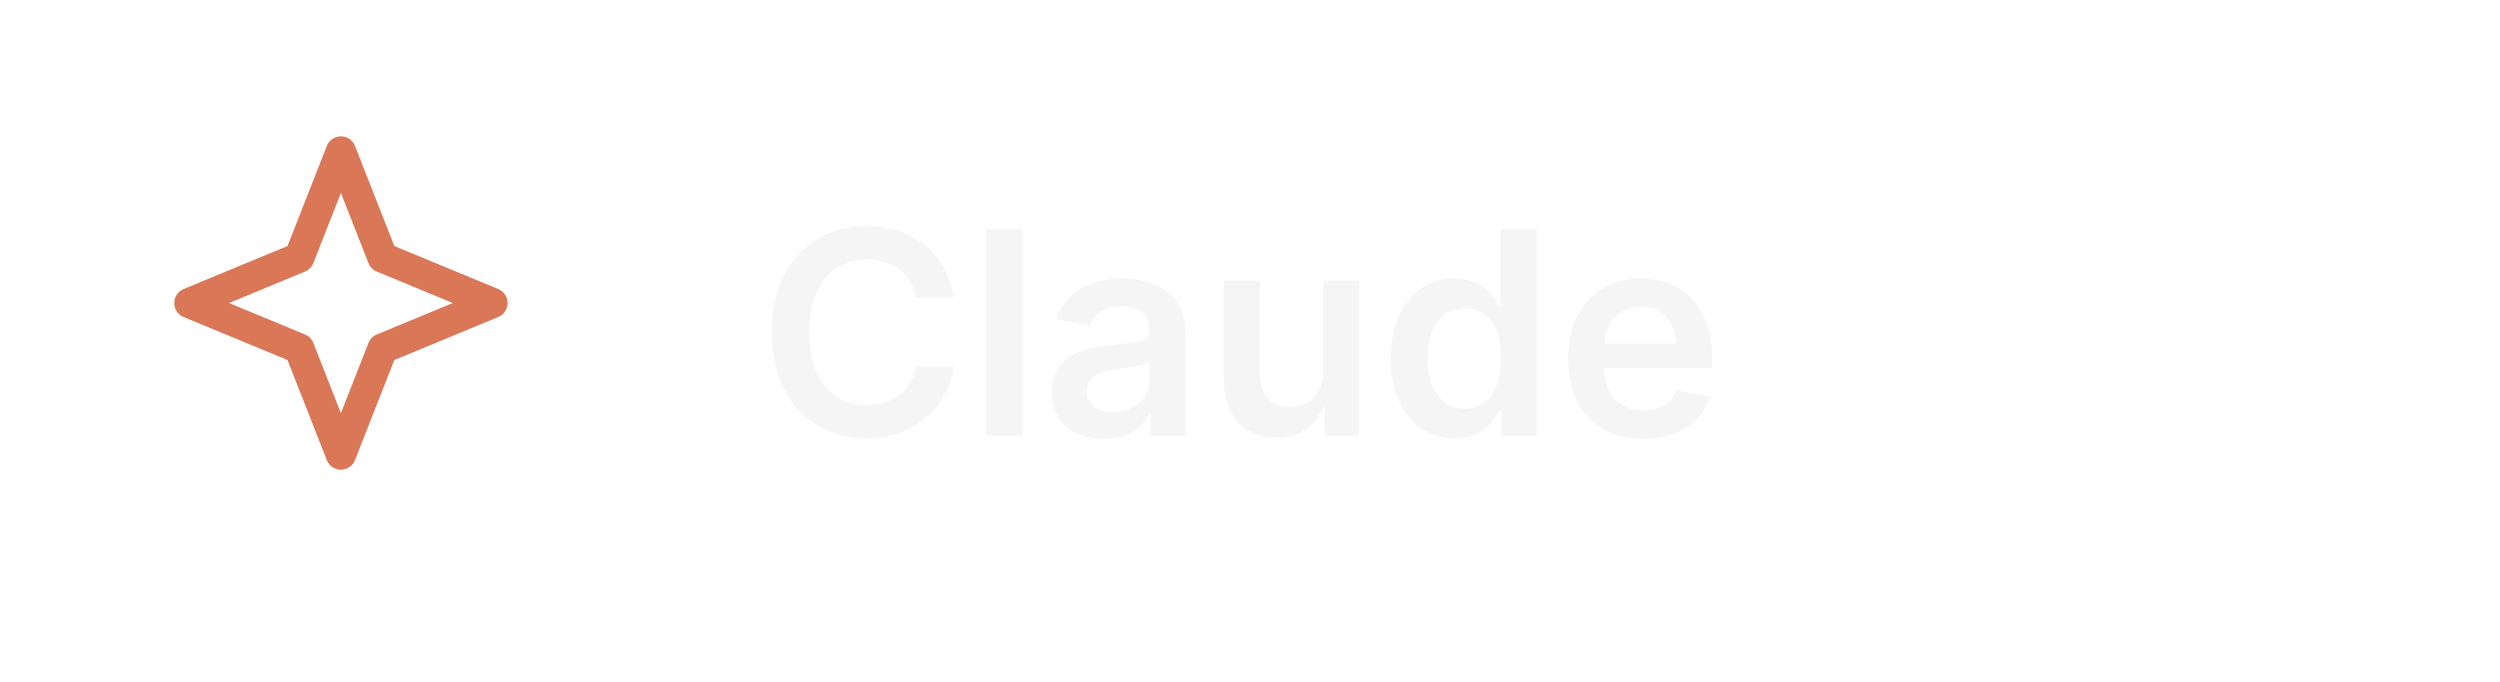
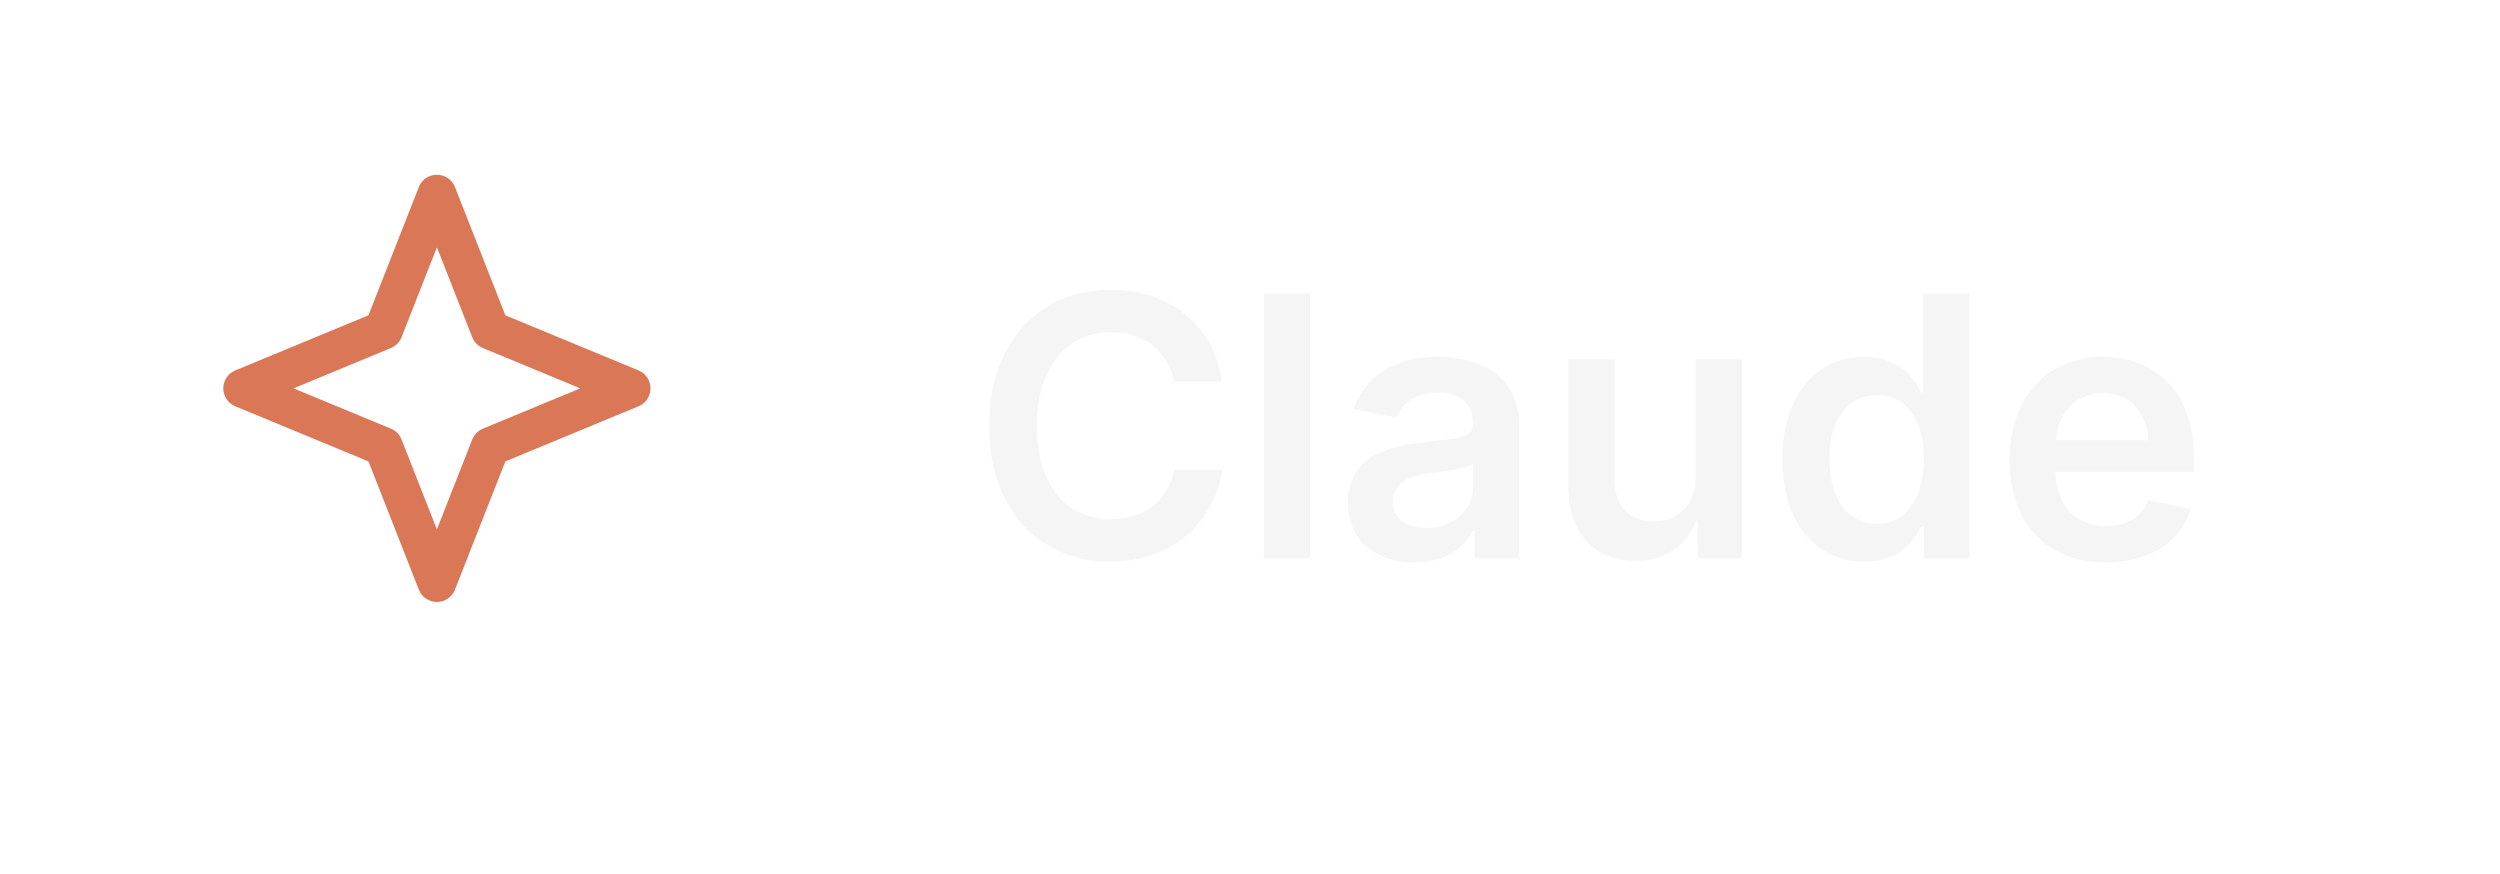
- <svg xmlns="http://www.w3.org/2000/svg" viewBox="0 0 132 36" fill="none" role="img" aria-label="Claude">
+ <svg xmlns="http://www.w3.org/2000/svg" viewBox="0 0 103 36" fill="none" role="img" aria-label="Claude">
  <path d="M18 8l2.2 5.6L26 16l-5.8 2.4L18 24l-2.2-5.6L10 16l5.8-2.4L18 8Z" stroke="#D97757" stroke-width="1.6" stroke-linejoin="round" />
  <text x="40" y="23" fill="#F5F5F5" font-family="Inter,Segoe UI,sans-serif" font-size="15" font-weight="600">Claude</text>
</svg>
